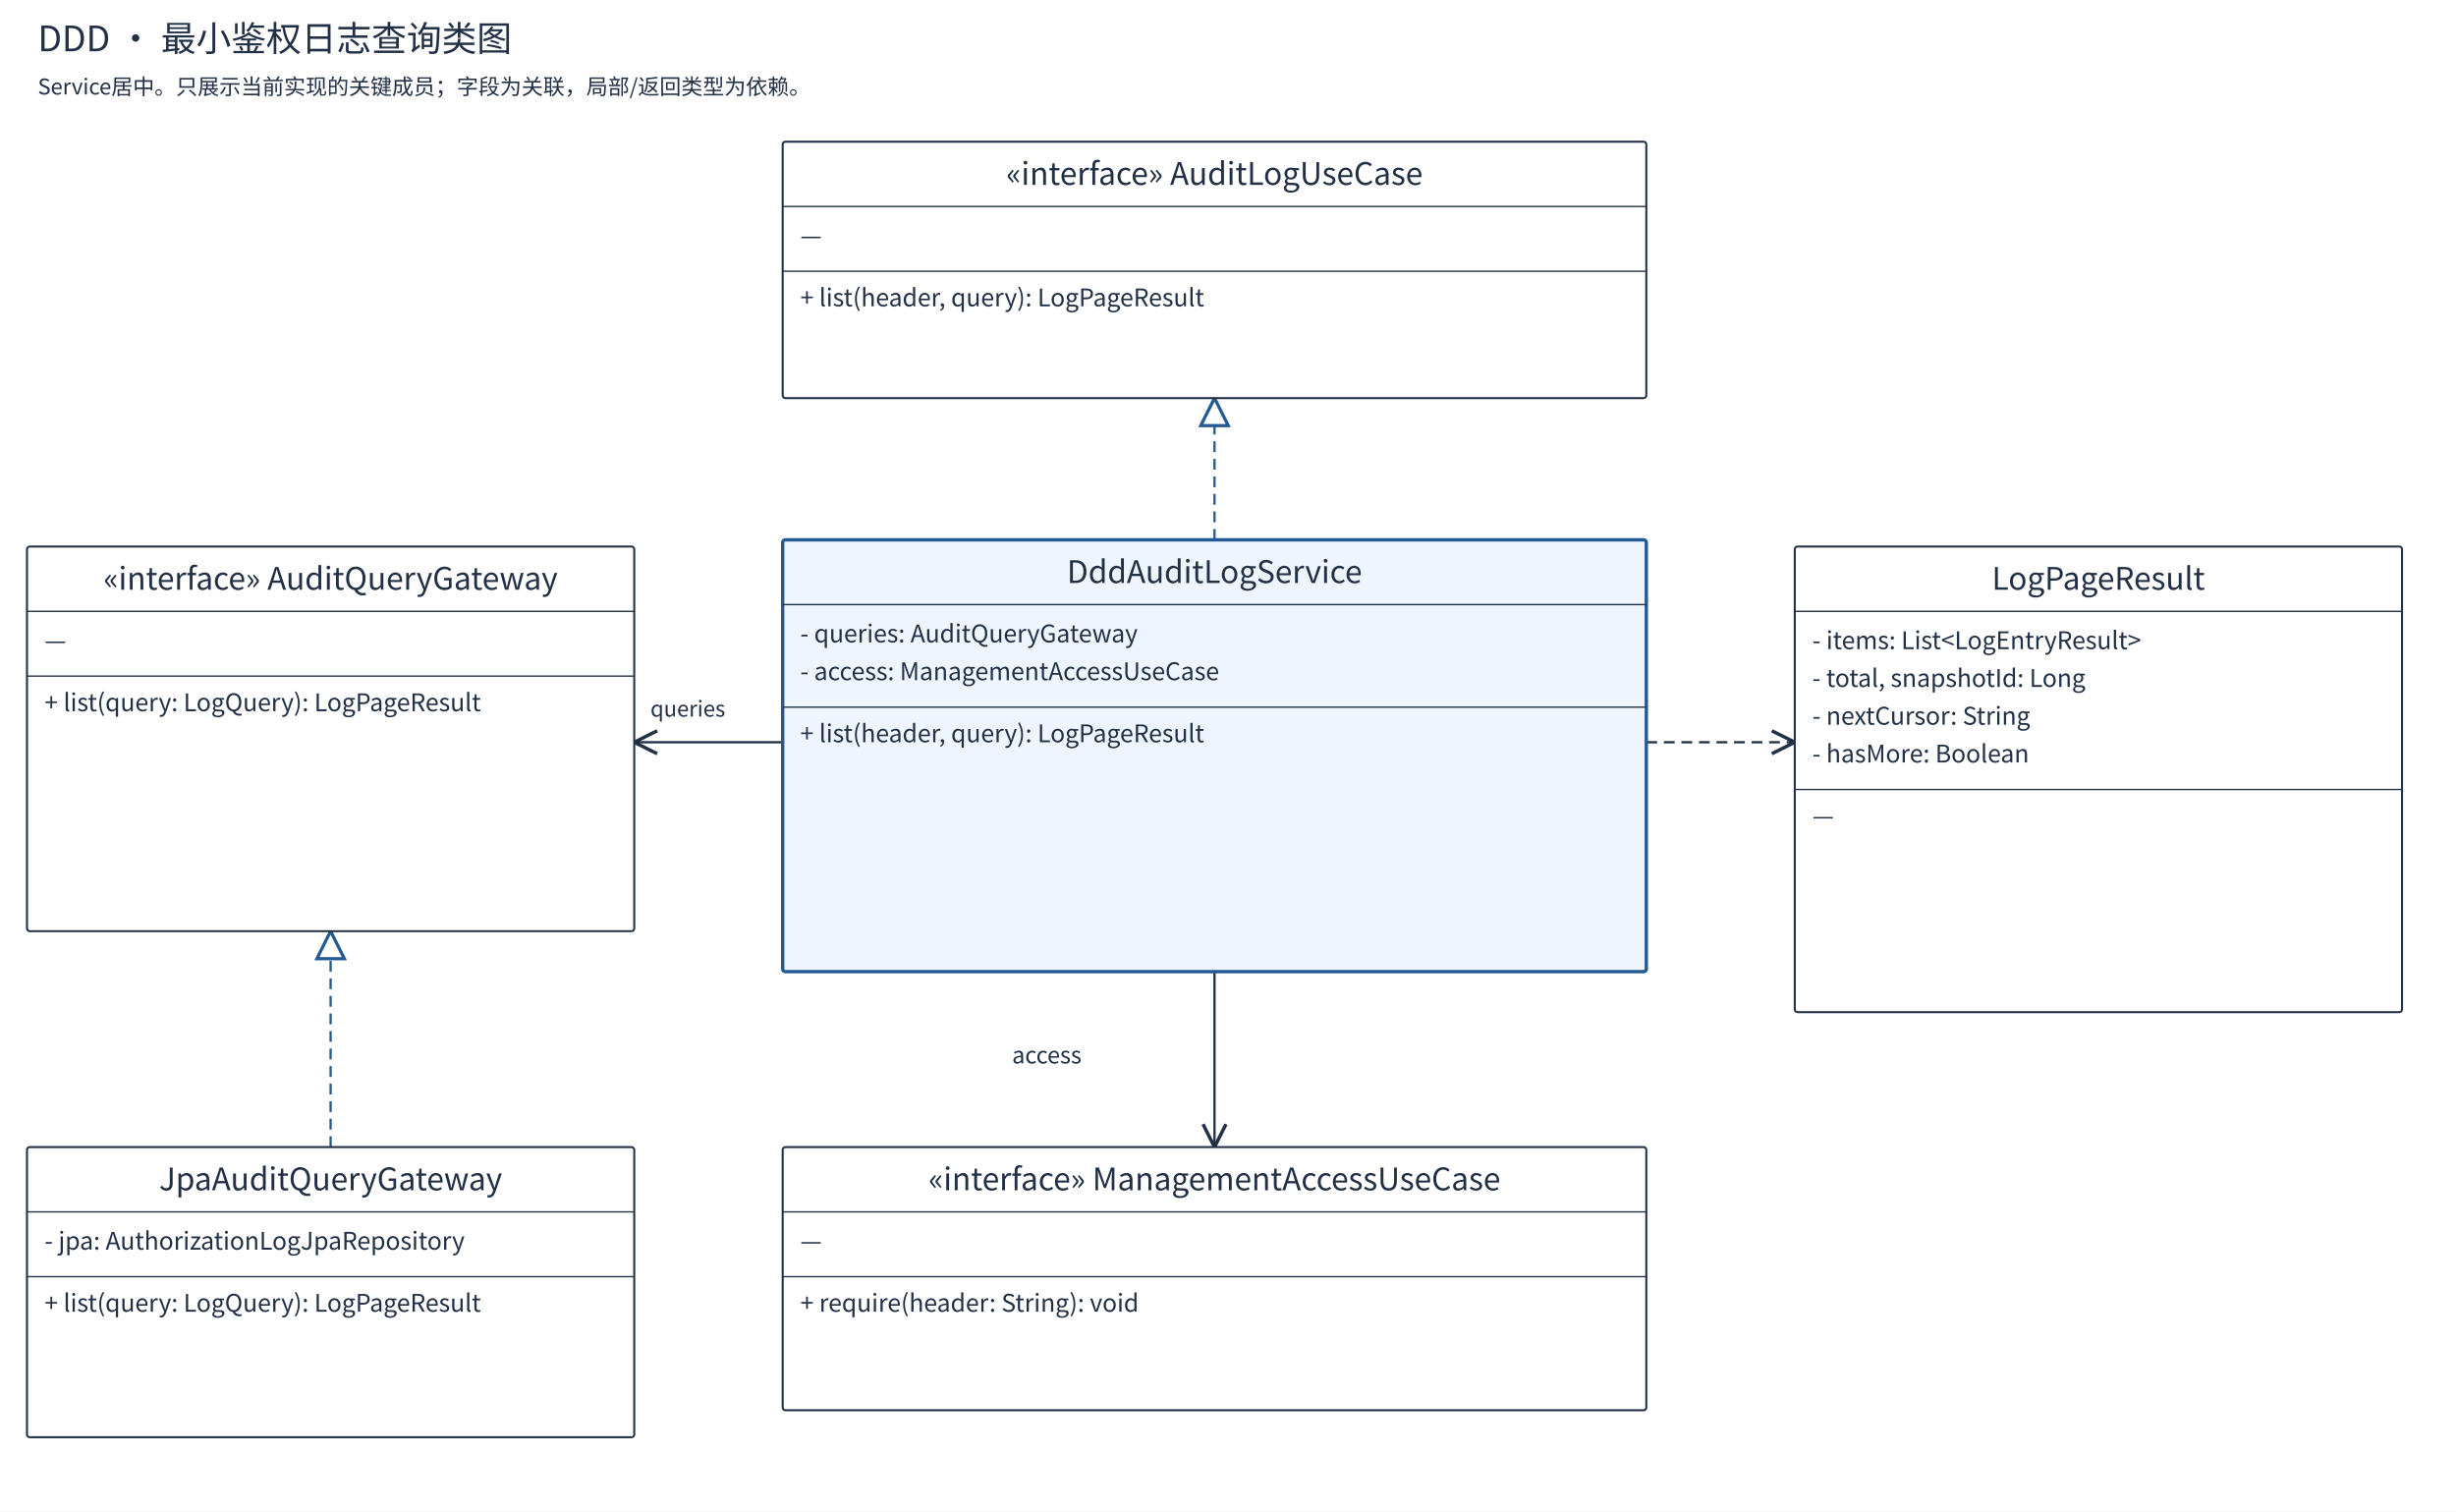
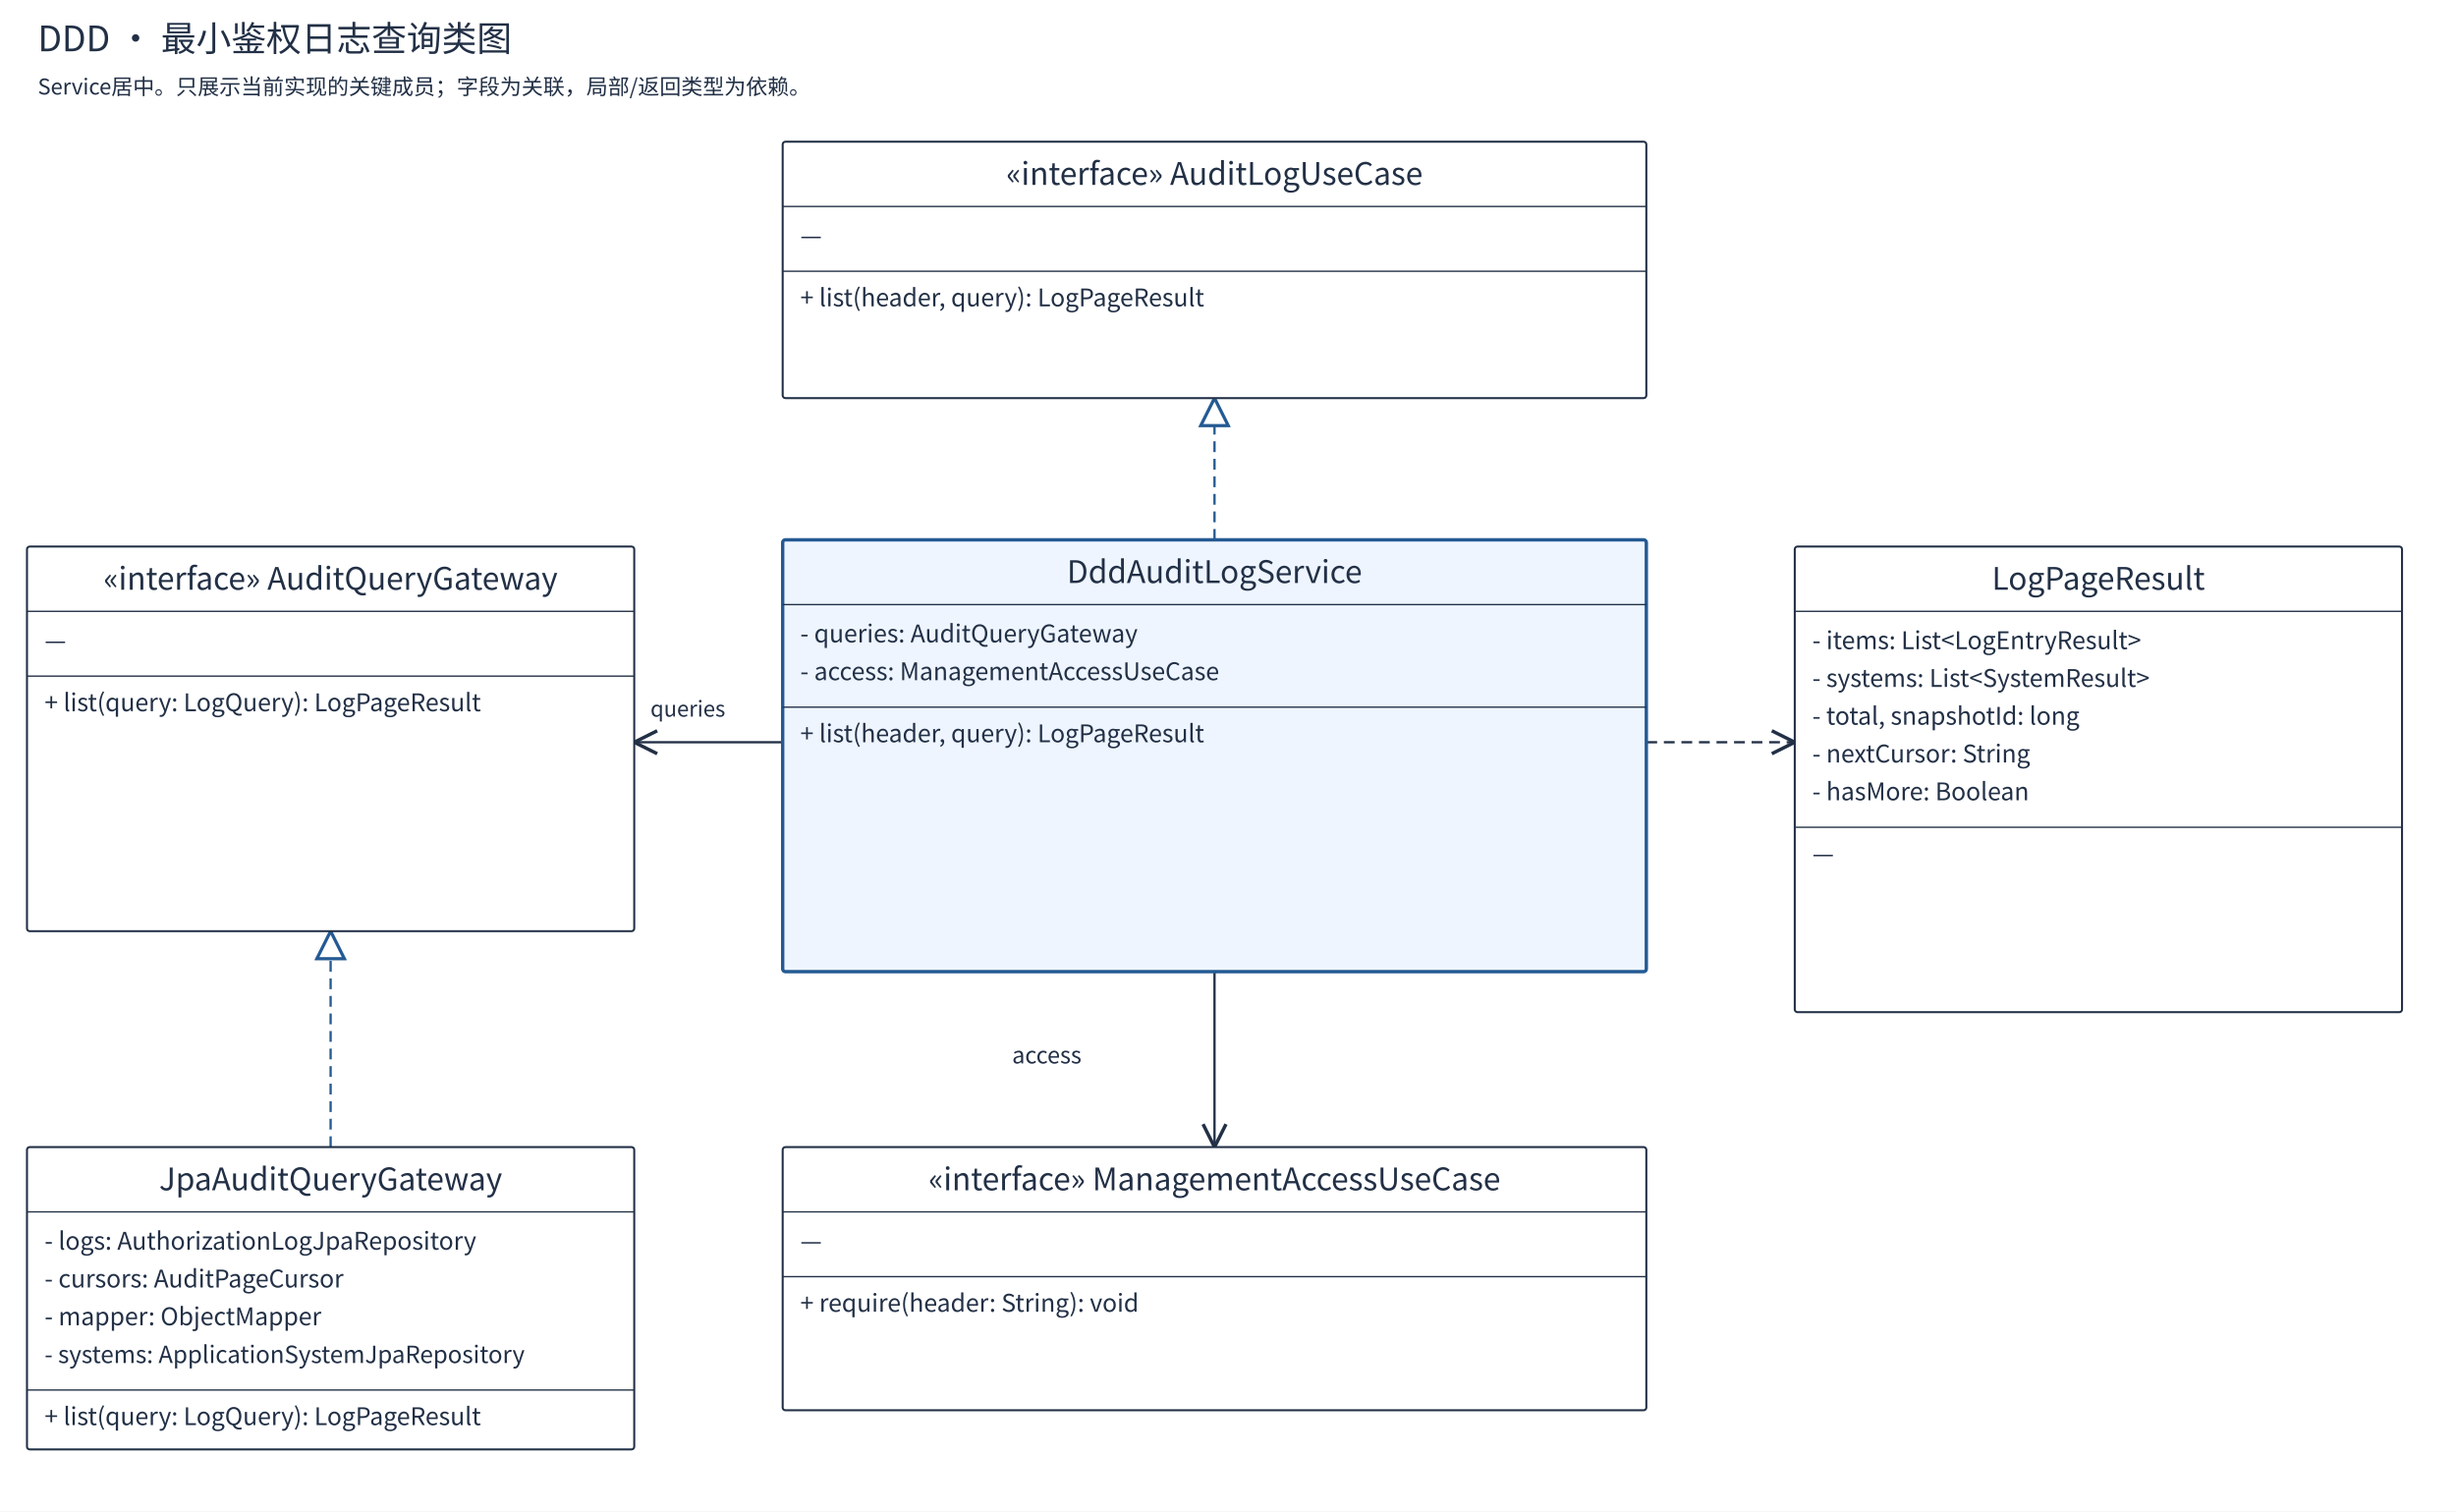
<svg xmlns="http://www.w3.org/2000/svg" width="1820" height="1120" viewBox="0 0 1820 1120">
  <defs>
    <marker id="open" markerWidth="12" markerHeight="12" refX="11" refY="6" orient="auto">
      <path d="M1,1 L11,6 L1,11" fill="none" stroke="#223046" stroke-width="1.5" />
    </marker>
    <marker id="triangle" markerWidth="14" markerHeight="14" refX="13" refY="7" orient="auto">
      <path d="M1,1 L13,7 L1,13 Z" fill="white" stroke="#245a93" stroke-width="1.4" />
    </marker>
    <marker id="filled" markerWidth="12" markerHeight="12" refX="11" refY="6" orient="auto">
      <path d="M1,1 L11,6 L1,11 Z" fill="#223046" />
    </marker>
  </defs>
  <rect width="100%" height="100%" fill="white" />
  <g font-family="Microsoft YaHei,Noto Sans CJK SC,Arial,sans-serif">
    <text x="28" y="38" font-size="26" text-anchor="start" fill="#223046">DDD · 最小鉴权日志查询类图</text>
    <text x="28" y="70" font-size="16" text-anchor="start" fill="#223046">Service居中。只展示当前实现的关键成员；字段为关联，局部/返回类型为依赖。</text>
    <polyline points="900,400 900,295" fill="none" stroke="#245a93" stroke-width="1.7" stroke-dasharray="8 5" marker-end="url(#triangle)" />
    <polyline points="580,550 470,550" fill="none" stroke="#223046" stroke-width="1.7" marker-end="url(#open)" />
    <text x="482" y="531" font-size="16" text-anchor="start" fill="#223046">queries</text>
    <polyline points="1220,550 1330,550" fill="none" stroke="#223046" stroke-width="1.7" stroke-dasharray="8 5" marker-end="url(#open)" />
    <polyline points="900,720 900,850" fill="none" stroke="#223046" stroke-width="1.7" marker-end="url(#open)" />
    <text x="750" y="788" font-size="17" text-anchor="start" fill="#223046">access</text>
    <polyline points="245,850 245,690" fill="none" stroke="#245a93" stroke-width="1.7" stroke-dasharray="8 5" marker-end="url(#triangle)" />
    <rect x="580" y="400" width="640" height="320" rx="2" fill="#eef5ff" stroke="#245a93" stroke-width="2.5" />
    <path d="M580,448H1220 M580,524H1220" stroke="#223046" />
    <text x="900" y="432" font-size="23" text-anchor="middle" fill="#223046">DddAuditLogService</text>
    <text x="593" y="476" font-size="18" text-anchor="start" fill="#223046">- queries: AuditQueryGateway</text>
    <text x="593" y="504" font-size="18" text-anchor="start" fill="#223046">- access: ManagementAccessUseCase</text>
    <text x="593" y="550" font-size="18" text-anchor="start" fill="#223046">+ list(header, query): LogPageResult</text>
    <rect x="580" y="105" width="640" height="190" rx="2" fill="white" stroke="#223046" stroke-width="1.5" />
    <path d="M580,153H1220 M580,201H1220" stroke="#223046" />
    <text x="900" y="137" font-size="23" text-anchor="middle" fill="#223046">«interface» AuditLogUseCase</text>
    <text x="593" y="181" font-size="18" text-anchor="start" fill="#223046">—</text>
    <text x="593" y="227" font-size="18" text-anchor="start" fill="#223046">+ list(header, query): LogPageResult</text>
    <rect x="20" y="405" width="450" height="285" rx="2" fill="white" stroke="#223046" stroke-width="1.5" />
    <path d="M20,453H470 M20,501H470" stroke="#223046" />
    <text x="245" y="437" font-size="23" text-anchor="middle" fill="#223046">«interface» AuditQueryGateway</text>
    <text x="33" y="481" font-size="18" text-anchor="start" fill="#223046">—</text>
    <text x="33" y="527" font-size="18" text-anchor="start" fill="#223046">+ list(query: LogQuery): LogPageResult</text>
    <rect x="1330" y="405" width="450" height="345" rx="2" fill="white" stroke="#223046" stroke-width="1.5" />
-     <path d="M1330,453H1780 M1330,585H1780" stroke="#223046" />
+     <path d="M1330,453H1780 M1330,613H1780" stroke="#223046" />
    <text x="1555" y="437" font-size="23" text-anchor="middle" fill="#223046">LogPageResult</text>
    <text x="1343" y="481" font-size="18" text-anchor="start" fill="#223046">- items: List&lt;LogEntryResult&gt;</text>
-     <text x="1343" y="509" font-size="18" text-anchor="start" fill="#223046">- total, snapshotId: Long</text>
-     <text x="1343" y="537" font-size="18" text-anchor="start" fill="#223046">- nextCursor: String</text>
-     <text x="1343" y="565" font-size="18" text-anchor="start" fill="#223046">- hasMore: Boolean</text>
-     <text x="1343" y="611" font-size="18" text-anchor="start" fill="#223046">—</text>
+     <text x="1343" y="509" font-size="18" text-anchor="start" fill="#223046">- systems: List&lt;SystemResult&gt;</text>
+     <text x="1343" y="537" font-size="18" text-anchor="start" fill="#223046">- total, snapshotId: long</text>
+     <text x="1343" y="565" font-size="18" text-anchor="start" fill="#223046">- nextCursor: String</text>
+     <text x="1343" y="593" font-size="18" text-anchor="start" fill="#223046">- hasMore: Boolean</text>
+     <text x="1343" y="639" font-size="18" text-anchor="start" fill="#223046">—</text>
    <rect x="580" y="850" width="640" height="195" rx="2" fill="white" stroke="#223046" stroke-width="1.5" />
    <path d="M580,898H1220 M580,946H1220" stroke="#223046" />
    <text x="900" y="882" font-size="23" text-anchor="middle" fill="#223046">«interface» ManagementAccessUseCase</text>
    <text x="593" y="926" font-size="18" text-anchor="start" fill="#223046">—</text>
    <text x="593" y="972" font-size="18" text-anchor="start" fill="#223046">+ require(header: String): void</text>
-     <rect x="20" y="850" width="450" height="215" rx="2" fill="white" stroke="#223046" stroke-width="1.5" />
-     <path d="M20,898H470 M20,946H470" stroke="#223046" />
+     <rect x="20" y="850" width="450" height="224" rx="2" fill="white" stroke="#223046" stroke-width="1.5" />
+     <path d="M20,898H470 M20,1030H470" stroke="#223046" />
    <text x="245" y="882" font-size="23" text-anchor="middle" fill="#223046">JpaAuditQueryGateway</text>
-     <text x="33" y="926" font-size="18" text-anchor="start" fill="#223046">- jpa: AuthorizationLogJpaRepository</text>
-     <text x="33" y="972" font-size="18" text-anchor="start" fill="#223046">+ list(query: LogQuery): LogPageResult</text>
+     <text x="33" y="926" font-size="18" text-anchor="start" fill="#223046">- logs: AuthorizationLogJpaRepository</text>
+     <text x="33" y="954" font-size="18" text-anchor="start" fill="#223046">- cursors: AuditPageCursor</text>
+     <text x="33" y="982" font-size="18" text-anchor="start" fill="#223046">- mapper: ObjectMapper</text>
+     <text x="33" y="1010" font-size="17.528" text-anchor="start" fill="#223046">- systems: ApplicationSystemJpaRepository</text>
+     <text x="33" y="1056" font-size="18" text-anchor="start" fill="#223046">+ list(query: LogQuery): LogPageResult</text>
  </g>
</svg>
